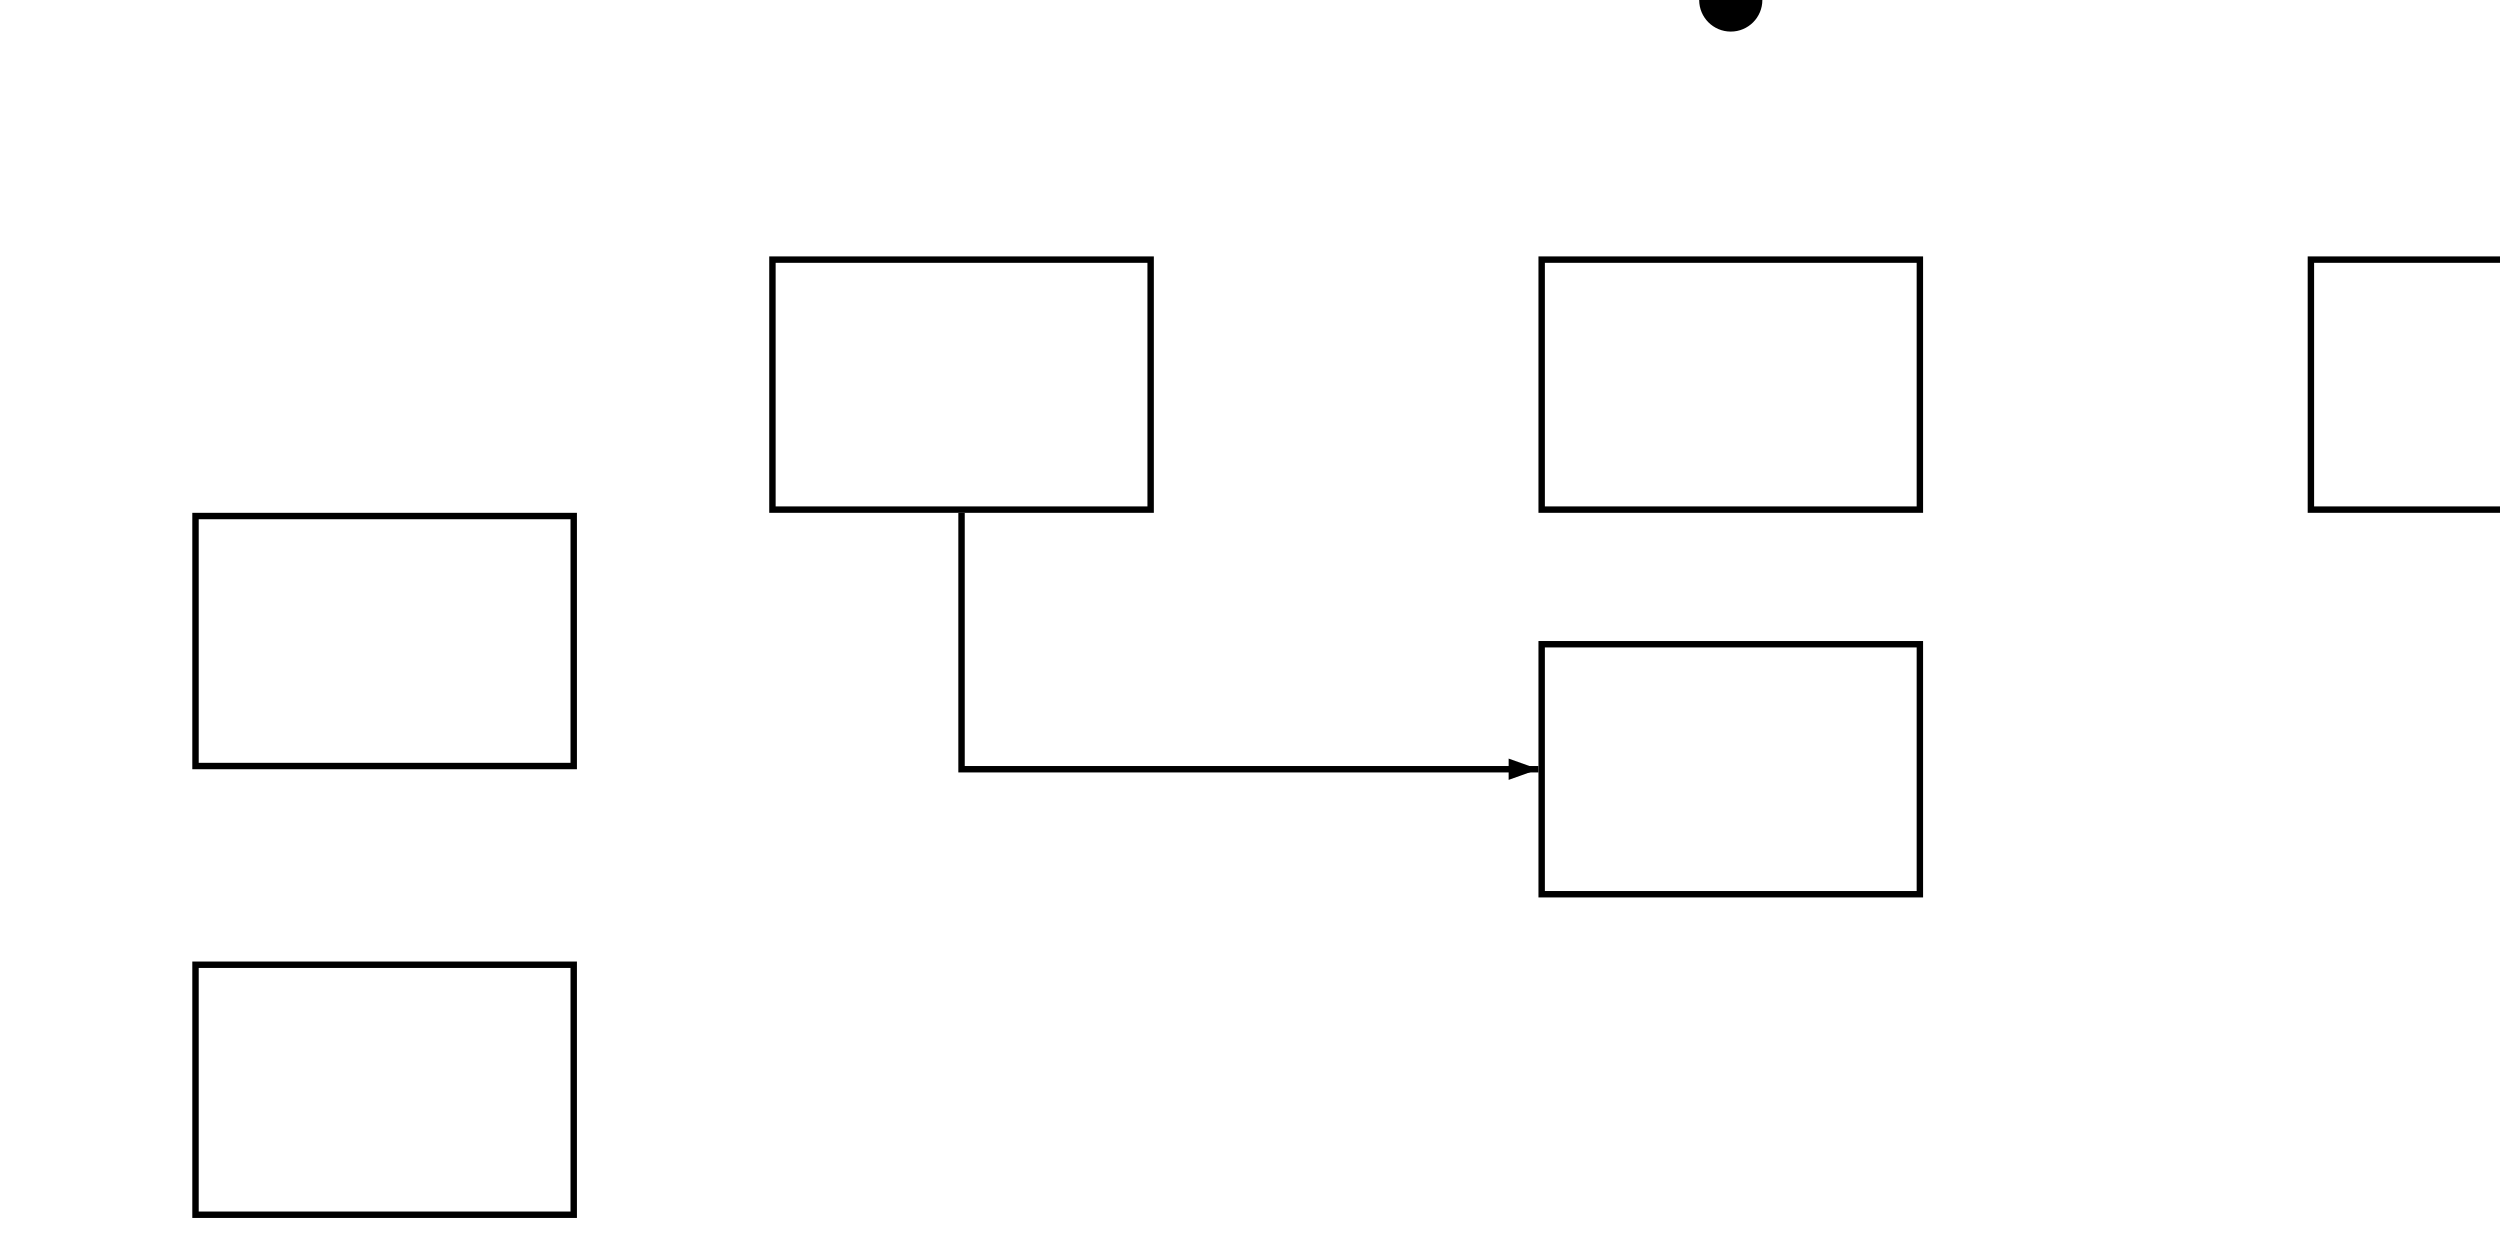
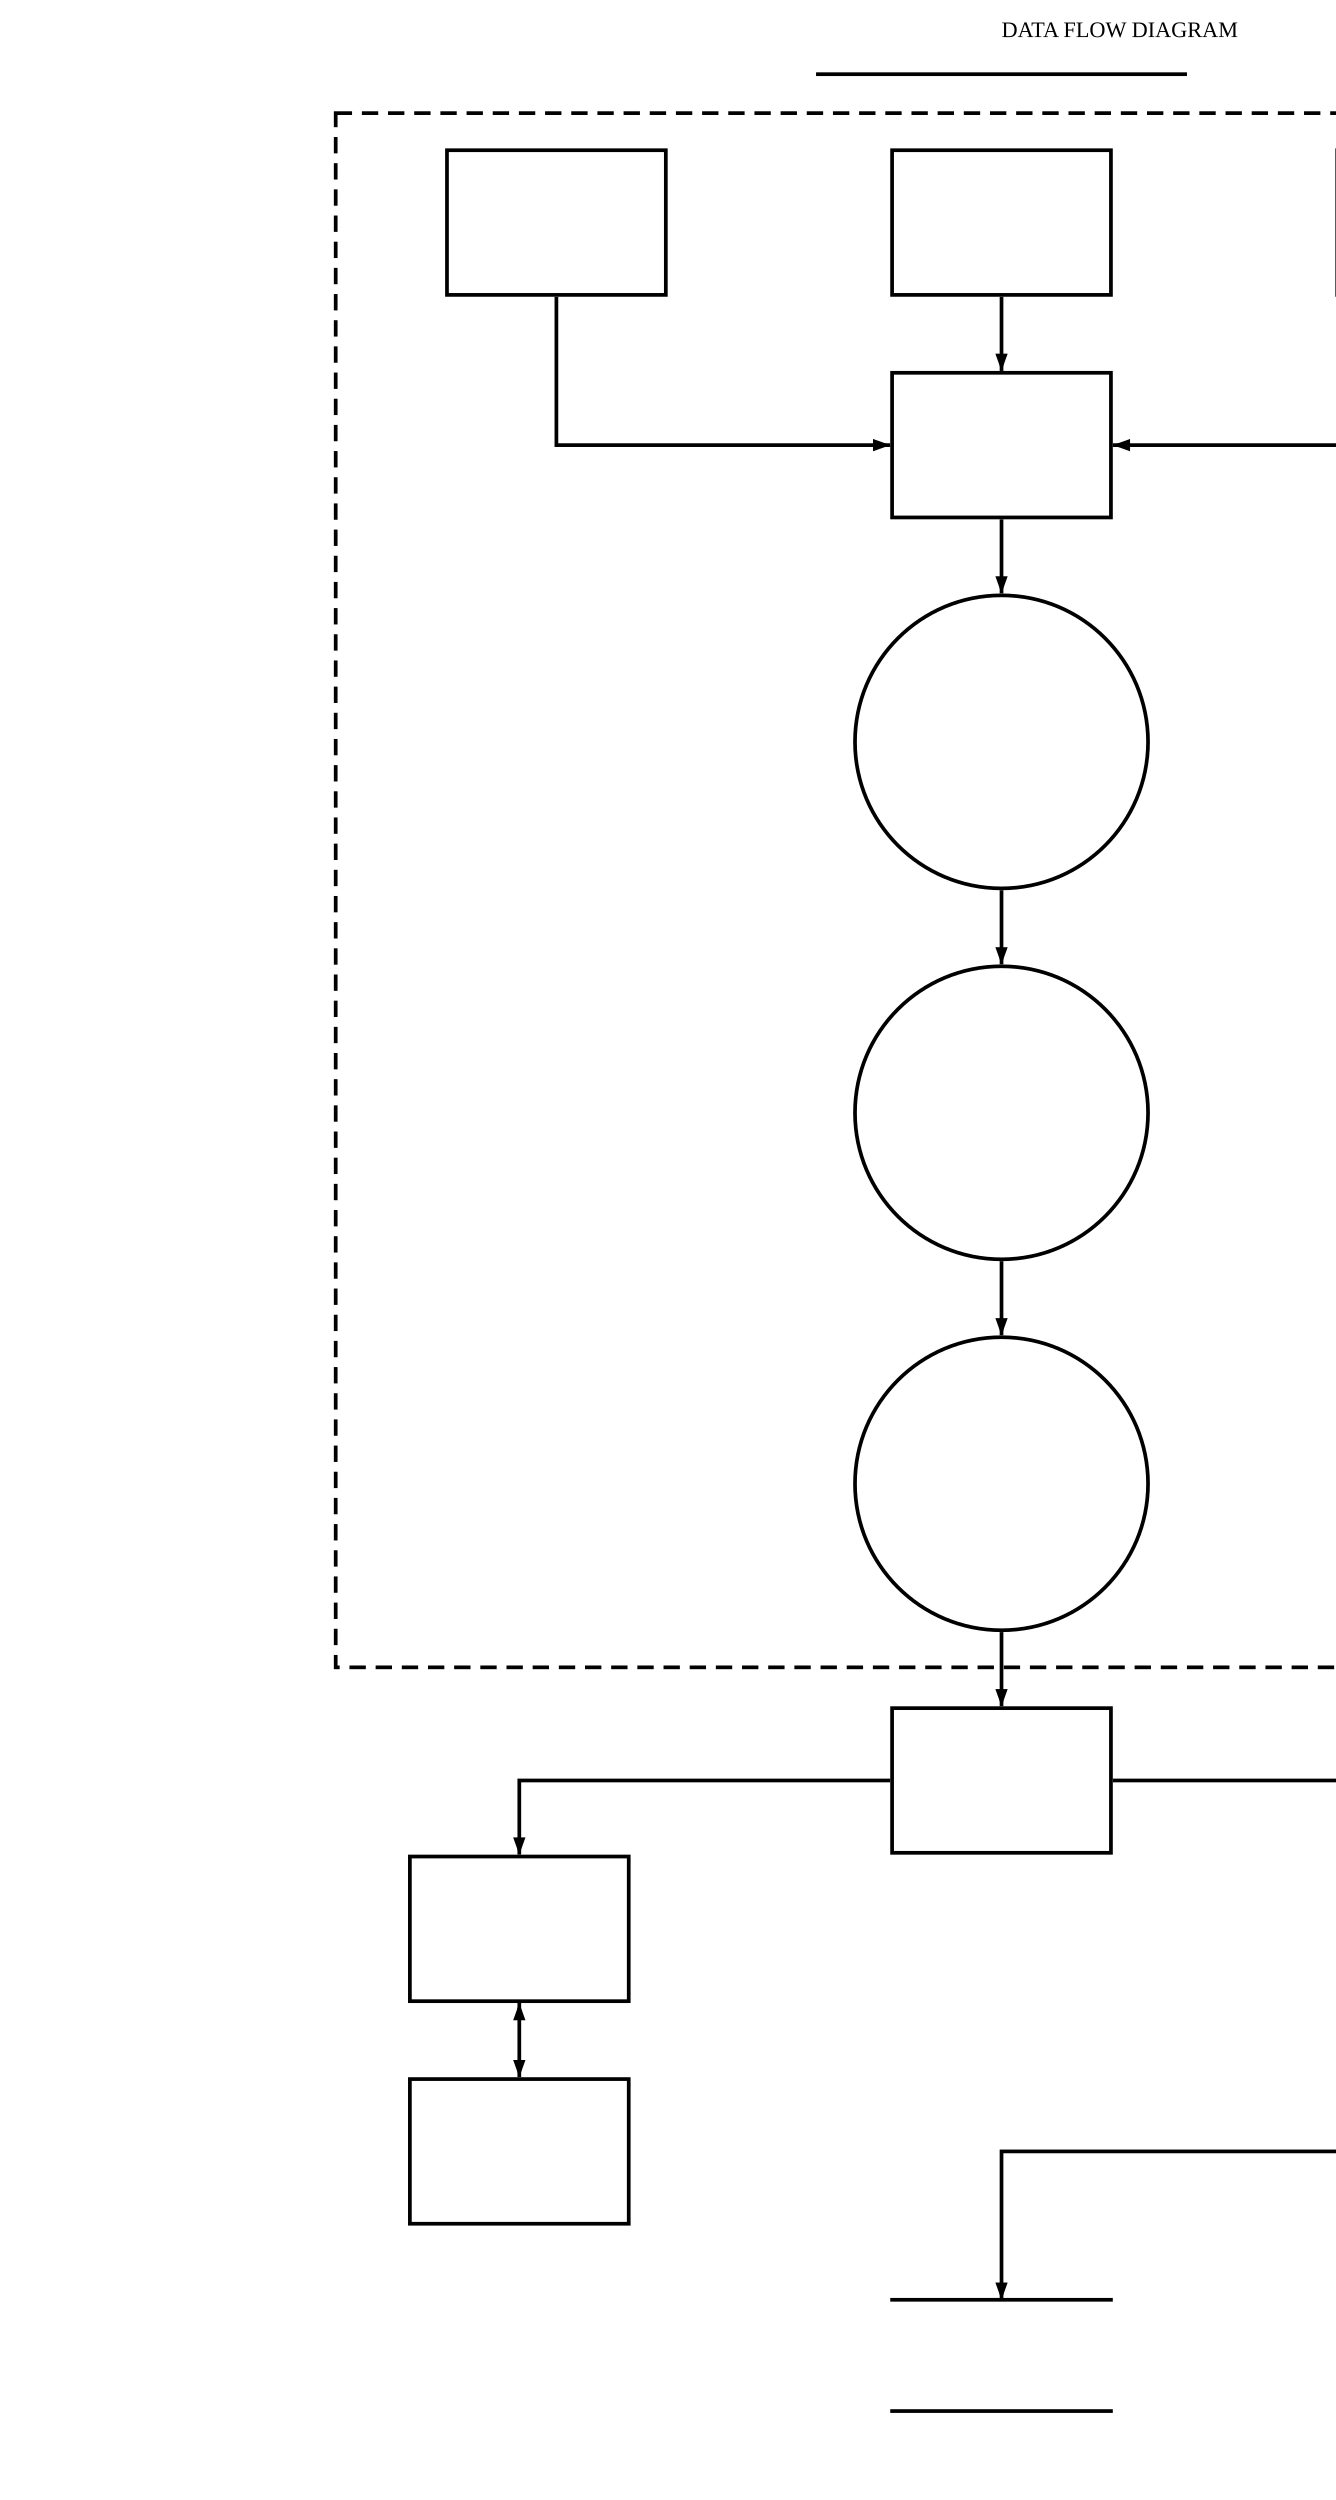
<svg xmlns="http://www.w3.org/2000/svg" xmlns:ns1="http://latexdraw.sourceforge.net/namespaces/latexdraw" version="1.1" baseProfile="full">
  <g>
-     <g ns1:type="dot" id="id1521047935" ns1:size="20.0" ns1:dotShape="*" ns1:position="540.0 0.0">
-       <path d="M 549.231 0.0 C 549.231 5.098 545.098 9.231 540.0 9.231 C 534.902 9.231 530.769 5.098 530.769 0.0 C 530.769 -5.098 534.902 -9.231 540.0 -9.231 C 545.098 -9.231 549.231 -5.098 549.231 0.0 z " fill="black" stroke-linecap="square" stroke-linejoin="butt" stroke-width="1.25" stroke-miterlimit="10.0" stroke-dashoffset="0.0" stroke="black" />
-     </g>
    <g ns1:type="rectangle" id="id9400861">
      <rect x="241.0" y="81.0" width="118.0" height="78.0" ns1:borderPos="outer" stroke-width="2.0" stroke="black" fill="none" />
    </g>
    <g ns1:type="rectangle" id="id952198830">
      <rect x="721.0" y="81.0" width="118.0" height="78.0" ns1:borderPos="outer" stroke-width="2.0" stroke="black" fill="none" />
    </g>
    <g ns1:type="rectangle" id="id885449249">
      <rect x="481.0" y="81.0" width="118.0" height="78.0" ns1:borderPos="outer" stroke-width="2.0" stroke="black" fill="none" />
    </g>
    <g ns1:type="rectangle" id="id248544341">
-       <rect x="61.0" y="161.0" width="118.0" height="78.0" ns1:borderPos="outer" stroke-width="2.0" stroke="black" fill="none" />
+       <rect x="481.0" y="921.0" width="118.0" height="78.0" ns1:borderPos="outer" stroke-width="2.0" stroke="black" fill="none" />
    </g>
    <g ns1:type="rectangle" id="id728138767">
-       <rect x="61.0" y="301.0" width="118.0" height="78.0" ns1:borderPos="outer" stroke-width="2.0" stroke="black" fill="none" />
+       <rect x="221.0" y="1001.0" width="118.0" height="78.0" ns1:borderPos="outer" stroke-width="2.0" stroke="black" fill="none" />
    </g>
    <g ns1:type="rectangle" id="id152179437">
      <rect x="481.0" y="201.0" width="118.0" height="78.0" ns1:borderPos="outer" stroke-width="2.0" stroke="black" fill="none" />
    </g>
    <g ns1:type="joinedLines" id="id1798498263">
      <polyline points="300.0,160.0 300.0,240.0 480.0,240.0 480.0,240.0 " stroke-width="2.0" stroke="black" fill="none" ns1:rotationAngle="0.0" marker-end="url(#arrow1-1798498263)" />
    </g>
+     <g ns1:type="joinedLines" id="id650840059">
+       <polyline points="540.0,160.0 540.0,200.0 " stroke-width="2.0" stroke="black" ns1:rotationAngle="0.0" marker-end="url(#arrow1-650840059)" />
+     </g>
+     <g ns1:type="joinedLines" id="id1356267546">
+       <polyline points="780.0,160.0 780.0,240.0 600.0,240.0 " stroke-width="2.0" stroke="black" fill="none" ns1:rotationAngle="0.0" marker-end="url(#arrow1-1356267546)" />
+     </g>
+     <g ns1:type="circle" id="id1677753206">
+       <circle cx="540.0" cy="400.0" r="79.0" ns1:borderPos="outer" stroke-width="2.0" stroke="black" fill="none" />
+     </g>
+     <g ns1:type="circle" id="id204204936">
+       <circle cx="540.0" cy="600.0" r="79.0" ns1:borderPos="outer" stroke-width="2.0" stroke="black" fill="none" />
+     </g>
+     <g ns1:type="circle" id="id160976658">
+       <circle cx="540.0" cy="800.0" r="79.0" ns1:borderPos="outer" stroke-width="2.0" stroke="black" fill="none" />
+     </g>
+     <g ns1:type="joinedLines" id="id1236257696">
+       <polyline points="540.0,280.0 540.0,320.0 " stroke-width="2.0" stroke="black" ns1:rotationAngle="0.0" marker-end="url(#arrow1-1236257696)" />
+     </g>
+     <g ns1:type="joinedLines" id="id1539576979">
+       <polyline points="540.0,480.0 540.0,520.0 " stroke-width="2.0" stroke="black" ns1:rotationAngle="0.0" marker-end="url(#arrow1-1539576979)" />
+     </g>
+     <g ns1:type="joinedLines" id="id990042310">
+       <polyline points="540.0,680.0 540.0,720.0 " stroke-width="2.0" stroke="black" ns1:rotationAngle="0.0" marker-end="url(#arrow1-990042310)" />
+     </g>
+     <g ns1:type="rectangle" id="id1506827313">
+       <rect x="741.0" y="1001.0" width="118.0" height="78.0" ns1:borderPos="outer" stroke-width="2.0" stroke="black" fill="none" />
+     </g>
+     <g ns1:type="rectangle" id="id69823769">
+       <rect x="221.0" y="1121.0" width="118.0" height="78.0" ns1:borderPos="outer" stroke-width="2.0" stroke="black" fill="none" />
+     </g>
+     <g ns1:type="rectangle" id="id2035687496">
+       <rect x="741.0" y="1121.0" width="118.0" height="78.0" ns1:borderPos="outer" stroke-width="2.0" stroke="black" fill="none" />
+     </g>
+     <g ns1:type="rectangle" id="id1700573917">
+       <rect x="741.0" y="1281.0" width="118.0" height="78.0" ns1:borderPos="outer" stroke-width="2.0" stroke="black" fill="none" />
+     </g>
+     <g ns1:type="joinedLines" id="id1618656267">
+       <polyline points="480.0,1240.0 600.0,1240.0 600.0,1240.0 " stroke-width="2.0" stroke="black" fill="none" ns1:rotationAngle="0.0" />
+     </g>
+     <g ns1:type="joinedLines" id="id1190475902">
+       <polyline points="480.0,1300.0 600.0,1300.0 " stroke-width="2.0" stroke="black" ns1:rotationAngle="0.0" />
+     </g>
+     <g ns1:type="joinedLines" id="id1093634105">
+       <polyline points="540.0,880.0 540.0,920.0 " stroke-width="2.0" stroke="black" ns1:rotationAngle="0.0" marker-end="url(#arrow1-1093634105)" />
+     </g>
+     <g ns1:type="joinedLines" id="id262086932">
+       <polyline points="600.0,960.0 800.0,960.0 800.0,1000.0 " stroke-width="2.0" stroke="black" fill="none" ns1:rotationAngle="0.0" marker-end="url(#arrow1-262086932)" />
+     </g>
+     <g ns1:type="joinedLines" id="id1944506575">
+       <polyline points="480.0,960.0 280.0,960.0 280.0,1000.0 " stroke-width="2.0" stroke="black" fill="none" ns1:rotationAngle="0.0" marker-end="url(#arrow1-1944506575)" />
+     </g>
+     <g ns1:type="joinedLines" id="id427694832">
+       <polyline points="280.0,1080.0 280.0,1120.0 " stroke-width="2.0" stroke="black" ns1:rotationAngle="0.0" marker-start="url(#arrow0-427694832)" marker-end="url(#arrow1-427694832)" />
+     </g>
+     <g ns1:type="joinedLines" id="id1925587099">
+       <polyline points="800.0,1080.0 800.0,1120.0 " stroke-width="2.0" stroke="black" ns1:rotationAngle="0.0" marker-start="url(#arrow0-1925587099)" marker-end="url(#arrow1-1925587099)" />
+     </g>
+     <g ns1:type="joinedLines" id="id2016132448">
+       <polyline points="800.0,1200.0 800.0,1280.0 " stroke-width="2.0" stroke="black" ns1:rotationAngle="0.0" marker-start="url(#arrow0-2016132448)" marker-end="url(#arrow1-2016132448)" />
+     </g>
+     <g ns1:type="joinedLines" id="id557334562">
+       <polyline points="740.0,1160.0 540.0,1160.0 540.0,1240.0 " stroke-width="2.0" stroke="black" fill="none" ns1:rotationAngle="0.0" marker-start="url(#arrow0-557334562)" marker-end="url(#arrow1-557334562)" />
+     </g>
+     <g ns1:type="rectangle" id="id732694587">
+       <rect x="181.0" y="61.0" width="718.0" height="838.0" ns1:borderPos="outer" stroke-width="2.0" stroke="black" fill="none" stroke-dasharray="8.819, 5.292" />
+     </g>
+     <g ns1:type="text" id="id620078847" fill="black" ns1:position="">
+       <text x="540.0" y="20.0">DATA  FLOW  DIAGRAM</text>
+     </g>
+     <g ns1:type="joinedLines" id="id1263323507">
+       <polyline points="440.0,40.0 640.0,40.0 640.0,40.0 " stroke-width="2.0" stroke="black" fill="none" ns1:rotationAngle="0.0" />
+     </g>
  </g>
  <defs>
    <marker overflow="visible" orient="auto" id="arrow1-1798498263">
      <path d="M 0.0 0.0 L -4.652 1.661 L -4.652 0.0 L -4.652 -1.661 z " ns1:arrSizeNum="2.0" fill="black" />
    </marker>
+     <marker overflow="visible" orient="auto" id="arrow1-650840059">
+       <path d="M 0.0 0.0 L -4.652 1.661 L -4.652 0.0 L -4.652 -1.661 z " ns1:arrSizeNum="2.0" fill="black" />
+     </marker>
+     <marker overflow="visible" orient="auto" id="arrow1-1356267546">
+       <path d="M 0.0 0.0 L -4.652 1.661 L -4.652 0.0 L -4.652 -1.661 z " ns1:arrSizeNum="2.0" fill="black" />
+     </marker>
+     <marker overflow="visible" orient="auto" id="arrow1-1236257696">
+       <path d="M 0.0 0.0 L -4.652 1.661 L -4.652 0.0 L -4.652 -1.661 z " ns1:arrSizeNum="2.0" fill="black" />
+     </marker>
+     <marker overflow="visible" orient="auto" id="arrow1-1539576979">
+       <path d="M 0.0 0.0 L -4.652 1.661 L -4.652 0.0 L -4.652 -1.661 z " ns1:arrSizeNum="2.0" fill="black" />
+     </marker>
+     <marker overflow="visible" orient="auto" id="arrow1-990042310">
+       <path d="M 0.0 0.0 L -4.652 1.661 L -4.652 0.0 L -4.652 -1.661 z " ns1:arrSizeNum="2.0" fill="black" />
+     </marker>
+     <marker overflow="visible" orient="auto" id="arrow1-1093634105">
+       <path d="M 0.0 0.0 L -4.652 1.661 L -4.652 0.0 L -4.652 -1.661 z " ns1:arrSizeNum="2.0" fill="black" />
+     </marker>
+     <marker overflow="visible" orient="auto" id="arrow1-262086932">
+       <path d="M 0.0 0.0 L -4.652 1.661 L -4.652 0.0 L -4.652 -1.661 z " ns1:arrSizeNum="2.0" fill="black" />
+     </marker>
+     <marker overflow="visible" orient="auto" id="arrow1-1944506575">
+       <path d="M 0.0 0.0 L -4.652 1.661 L -4.652 0.0 L -4.652 -1.661 z " ns1:arrSizeNum="2.0" fill="black" />
+     </marker>
+     <marker overflow="visible" orient="auto" id="arrow0-427694832">
+       <path d="M 0.0 0.0 L 4.652 1.661 L 4.652 0.0 L 4.652 -1.661 z " ns1:arrSizeNum="2.0" fill="black" />
+     </marker>
+     <marker overflow="visible" orient="auto" id="arrow1-427694832">
+       <path d="M 0.0 0.0 L -4.652 1.661 L -4.652 0.0 L -4.652 -1.661 z " ns1:arrSizeNum="2.0" fill="black" />
+     </marker>
+     <marker overflow="visible" orient="auto" id="arrow0-1925587099">
+       <path d="M 0.0 0.0 L 4.652 1.661 L 4.652 0.0 L 4.652 -1.661 z " ns1:arrSizeNum="2.0" fill="black" />
+     </marker>
+     <marker overflow="visible" orient="auto" id="arrow1-1925587099">
+       <path d="M 0.0 0.0 L -4.652 1.661 L -4.652 0.0 L -4.652 -1.661 z " ns1:arrSizeNum="2.0" fill="black" />
+     </marker>
+     <marker overflow="visible" orient="auto" id="arrow0-2016132448">
+       <path d="M 0.0 0.0 L 4.652 1.661 L 4.652 0.0 L 4.652 -1.661 z " ns1:arrSizeNum="2.0" fill="black" />
+     </marker>
+     <marker overflow="visible" orient="auto" id="arrow1-2016132448">
+       <path d="M 0.0 0.0 L -4.652 1.661 L -4.652 0.0 L -4.652 -1.661 z " ns1:arrSizeNum="2.0" fill="black" />
+     </marker>
+     <marker overflow="visible" orient="auto" id="arrow0-557334562">
+       <path d="M 0.0 0.0 L 4.652 1.661 L 4.652 0.0 L 4.652 -1.661 z " ns1:arrSizeNum="2.0" fill="black" />
+     </marker>
+     <marker overflow="visible" orient="auto" id="arrow1-557334562">
+       <path d="M 0.0 0.0 L -4.652 1.661 L -4.652 0.0 L -4.652 -1.661 z " ns1:arrSizeNum="2.0" fill="black" />
+     </marker>
  </defs>
</svg>
